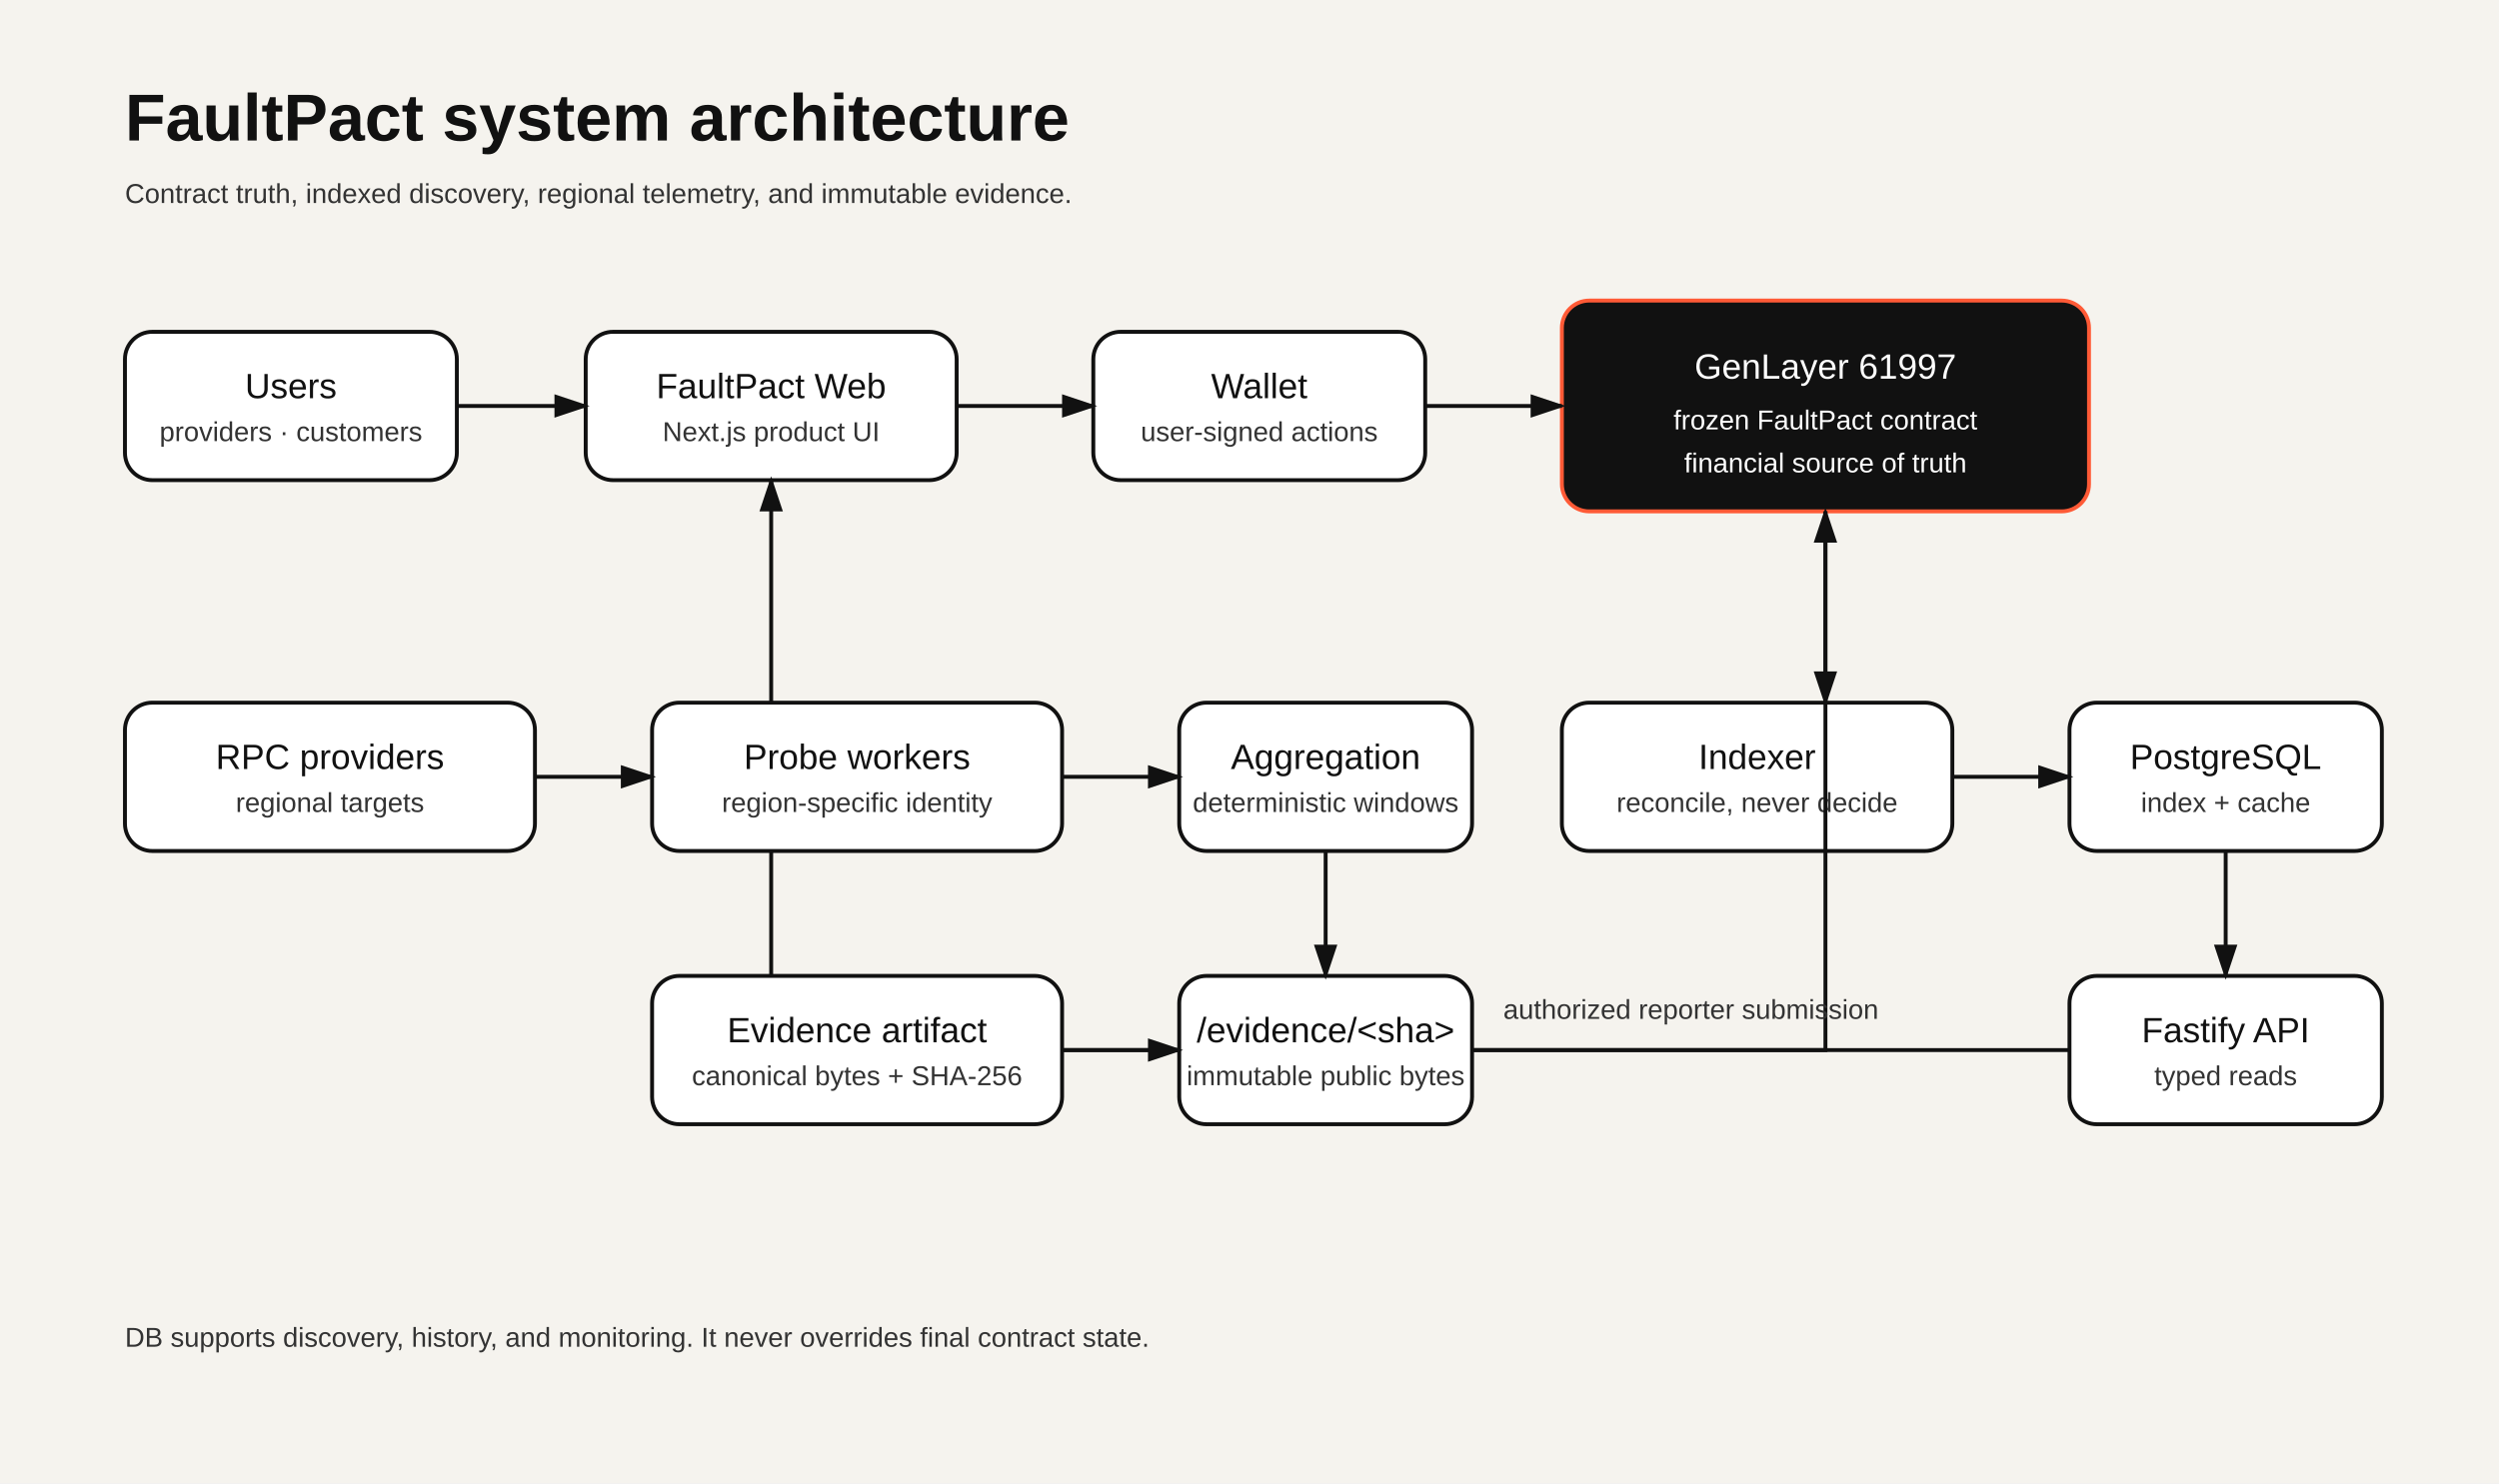
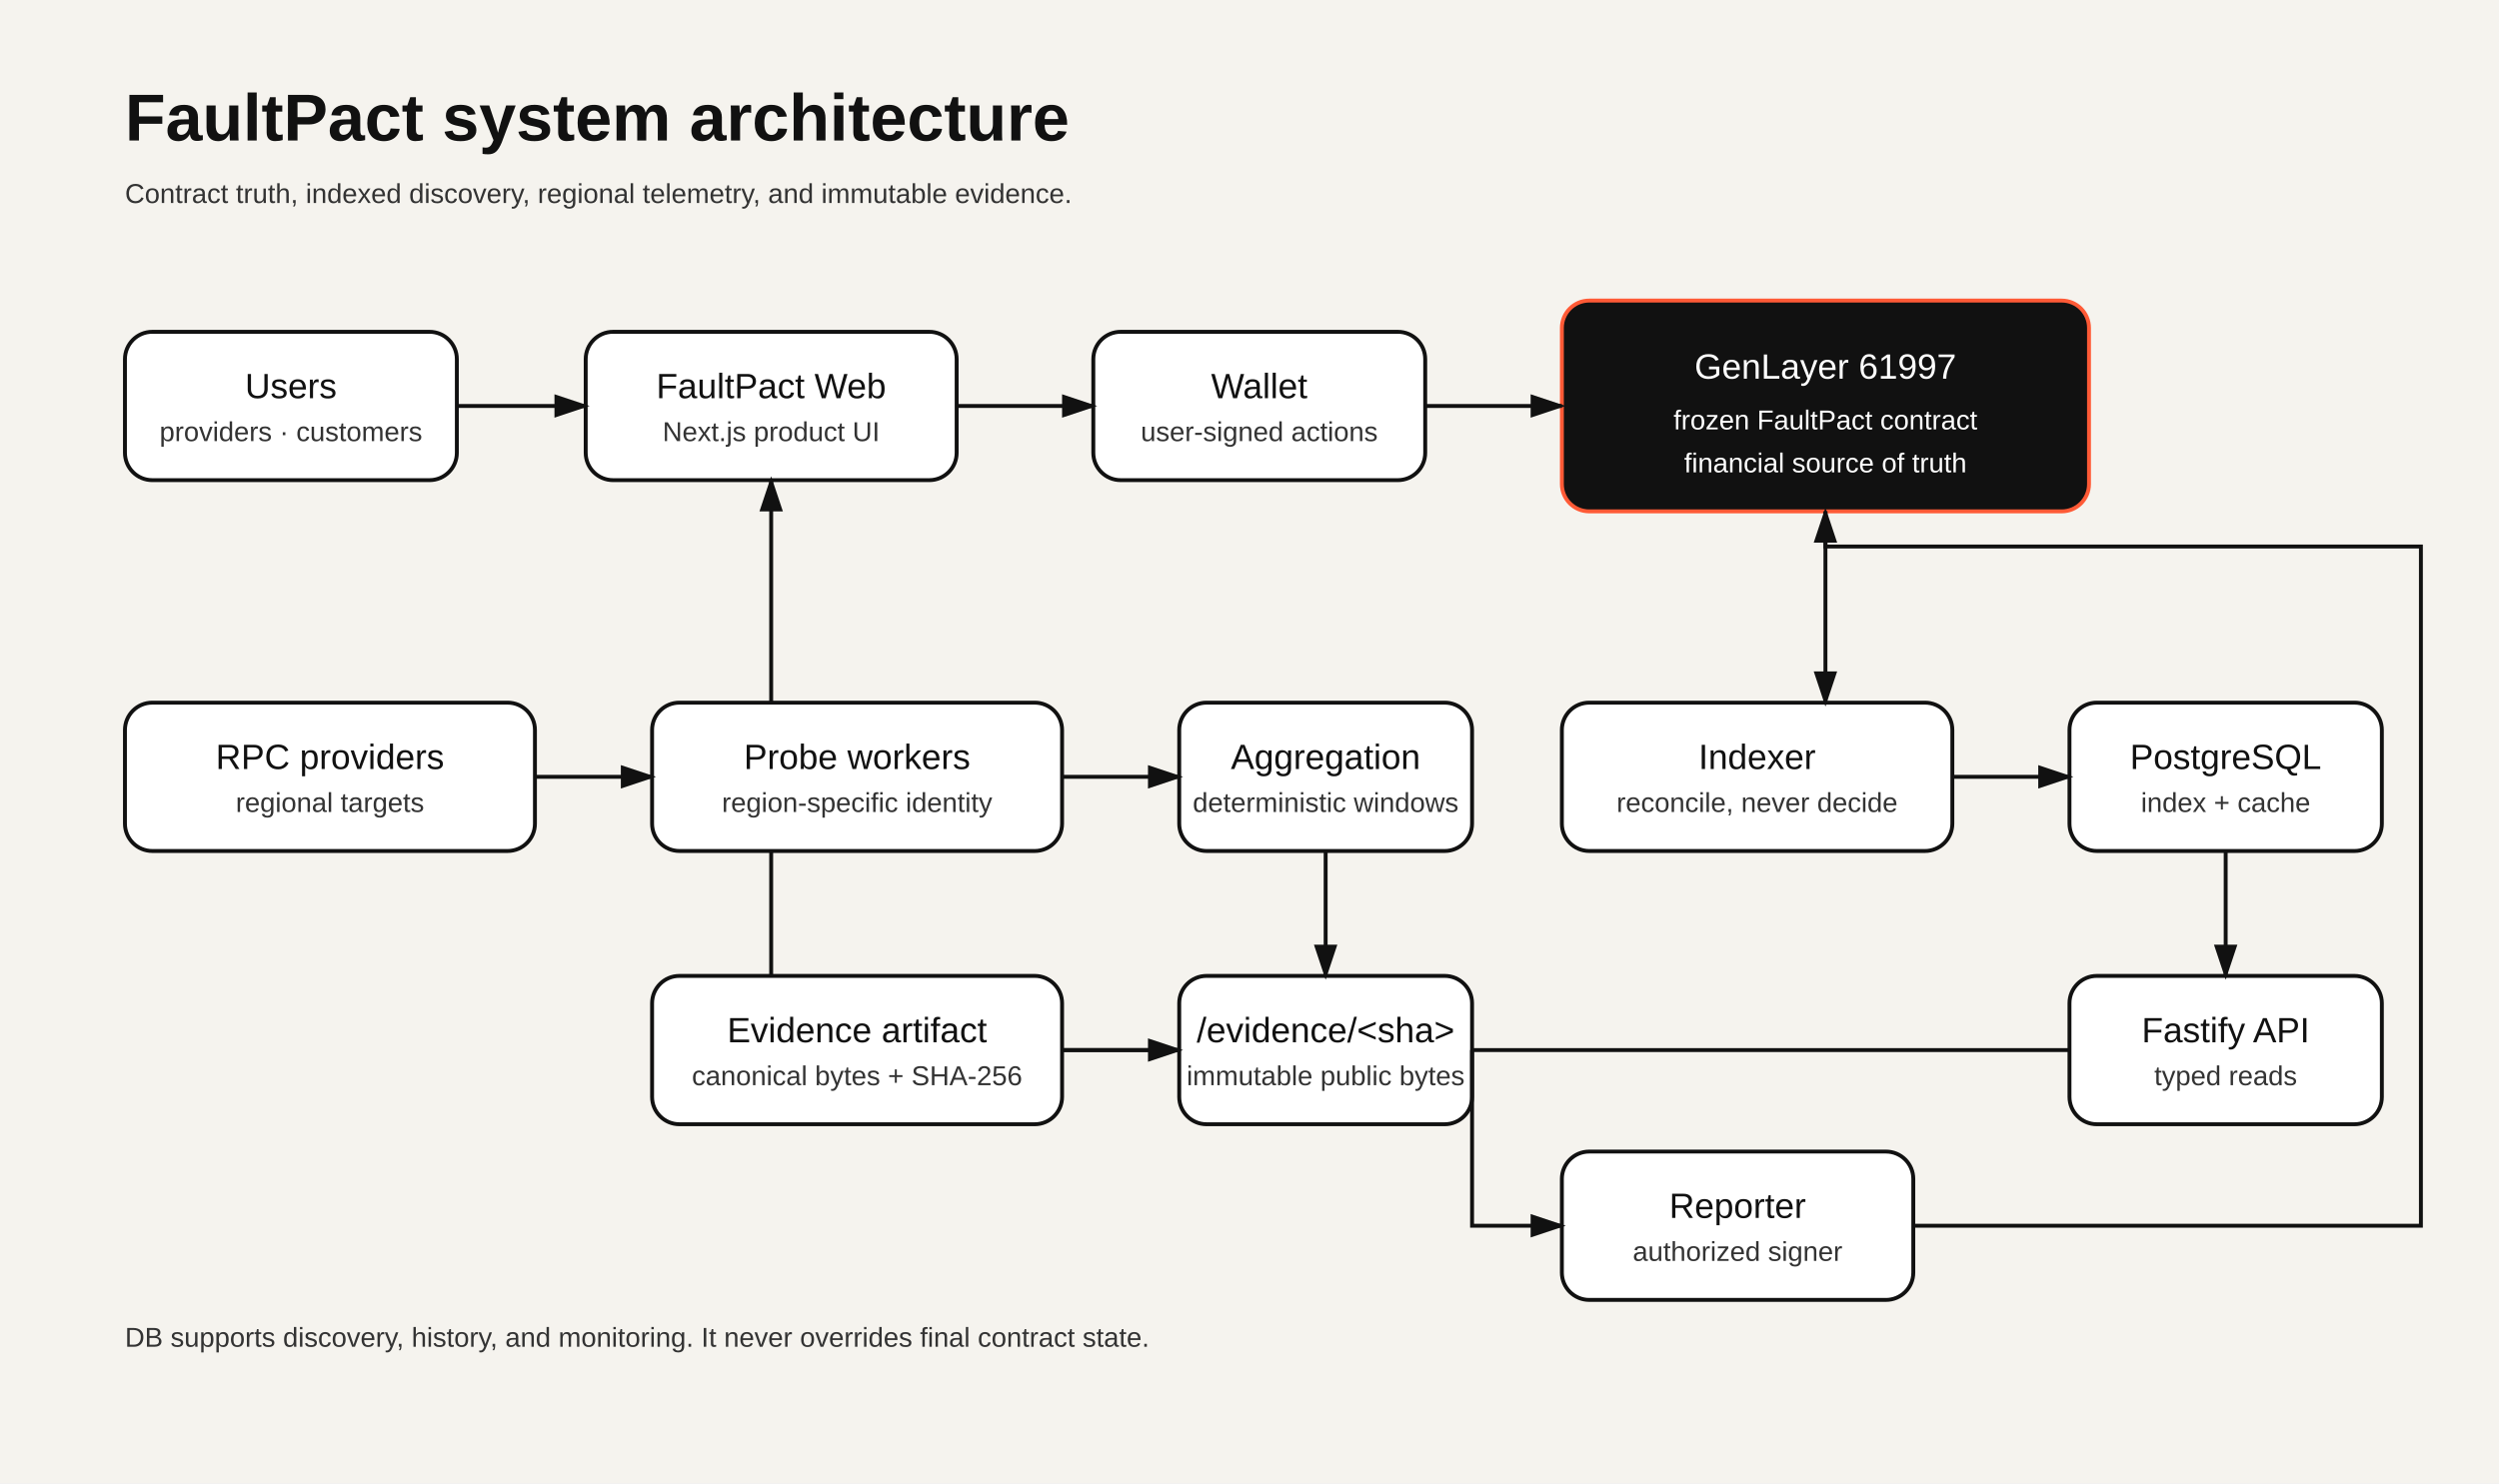
<svg xmlns="http://www.w3.org/2000/svg" width="1280" height="760" viewBox="0 0 1280 760" role="img" aria-labelledby="title desc">
  <defs>
    <marker id="arrow" markerWidth="10" markerHeight="10" refX="8" refY="3" orient="auto">
      <path d="M0,0 L0,6 L9,3 z" fill="#111111" />
    </marker>
    <style>
      .box{stroke:#111;stroke-width:2;rx:14;ry:14}
      .label{font-family:Arial,sans-serif;font-size:18px;fill:#111}
      .small{font-family:Arial,sans-serif;font-size:14px;fill:#333}
      .arrow{stroke:#111;stroke-width:2;fill:none;marker-end:url(#arrow)}
      .truth{fill:#111;stroke:#ff5a36}
      .truthtext{fill:#fff}
    </style>
  </defs>
  <rect width="1280" height="760" fill="#f5f3ee" />
  <text x="64" y="72" font-family="Arial,sans-serif" font-size="34" font-weight="700" fill="#111">FaultPact system architecture</text>
  <text x="64" y="104" class="small">Contract truth, indexed discovery, regional telemetry, and immutable evidence.</text>
  <rect class="box" x="64" y="170" width="170" height="76" fill="#fff" />
  <text class="label" x="149" y="204" text-anchor="middle">Users</text>
  <text class="small" x="149" y="226" text-anchor="middle">providers · customers</text>
  <rect class="box" x="300" y="170" width="190" height="76" fill="#fff" />
  <text class="label" x="395" y="204" text-anchor="middle">FaultPact Web</text>
  <text class="small" x="395" y="226" text-anchor="middle">Next.js product UI</text>
  <rect class="box" x="560" y="170" width="170" height="76" fill="#fff" />
  <text class="label" x="645" y="204" text-anchor="middle">Wallet</text>
  <text class="small" x="645" y="226" text-anchor="middle">user-signed actions</text>
  <rect class="box truth" x="800" y="154" width="270" height="108" />
  <text class="label truthtext" x="935" y="194" text-anchor="middle">GenLayer 61997</text>
  <text class="small truthtext" x="935" y="220" text-anchor="middle">frozen FaultPact contract</text>
  <text class="small truthtext" x="935" y="242" text-anchor="middle">financial source of truth</text>
  <path class="arrow" d="M234 208 H300" />
  <path class="arrow" d="M490 208 H560" />
  <path class="arrow" d="M730 208 H800" />
  <rect class="box" x="800" y="360" width="200" height="76" fill="#fff" />
  <text class="label" x="900" y="394" text-anchor="middle">Indexer</text>
  <text class="small" x="900" y="416" text-anchor="middle">reconcile, never decide</text>
  <rect class="box" x="1060" y="360" width="160" height="76" fill="#fff" />
  <text class="label" x="1140" y="394" text-anchor="middle">PostgreSQL</text>
  <text class="small" x="1140" y="416" text-anchor="middle">index + cache</text>
  <rect class="box" x="1060" y="500" width="160" height="76" fill="#fff" />
  <text class="label" x="1140" y="534" text-anchor="middle">Fastify API</text>
  <text class="small" x="1140" y="556" text-anchor="middle">typed reads</text>
  <path class="arrow" d="M935 262 V360" />
  <path class="arrow" d="M1000 398 H1060" />
  <path class="arrow" d="M1140 436 V500" />
  <path class="arrow" d="M1060 538 H395 V246" />
  <rect class="box" x="64" y="360" width="210" height="76" fill="#fff" />
  <text class="label" x="169" y="394" text-anchor="middle">RPC providers</text>
  <text class="small" x="169" y="416" text-anchor="middle">regional targets</text>
  <rect class="box" x="334" y="360" width="210" height="76" fill="#fff" />
  <text class="label" x="439" y="394" text-anchor="middle">Probe workers</text>
  <text class="small" x="439" y="416" text-anchor="middle">region-specific identity</text>
  <rect class="box" x="604" y="360" width="150" height="76" fill="#fff" />
  <text class="label" x="679" y="394" text-anchor="middle">Aggregation</text>
  <text class="small" x="679" y="416" text-anchor="middle">deterministic windows</text>
  <path class="arrow" d="M274 398 H334" />
  <path class="arrow" d="M544 398 H604" />
  <rect class="box" x="334" y="500" width="210" height="76" fill="#fff" />
  <text class="label" x="439" y="534" text-anchor="middle">Evidence artifact</text>
  <text class="small" x="439" y="556" text-anchor="middle">canonical bytes + SHA-256</text>
  <rect class="box" x="604" y="500" width="150" height="76" fill="#fff" />
  <text class="label" x="679" y="534" text-anchor="middle">/evidence/&lt;sha&gt;</text>
  <text class="small" x="679" y="556" text-anchor="middle">immutable public bytes</text>
  <path class="arrow" d="M679 436 V500" />
  <path class="arrow" d="M544 538 H604" />
-   <path class="arrow" d="M754 538 H935 V262" />
-   <text class="small" x="770" y="522">authorized reporter submission</text>
+   <rect class="box" x="800" y="590" width="180" height="76" fill="#fff" />
+   <text class="label" x="890" y="624" text-anchor="middle">Reporter</text>
+   <text class="small" x="890" y="646" text-anchor="middle">authorized signer</text>
+   <path class="arrow" d="M754 538 V628 H800" />
+   <path class="arrow" d="M980 628 H1240 V280 H935 V262" />
  <text class="small" x="64" y="690">DB supports discovery, history, and monitoring. It never overrides final contract state.</text>
</svg>
